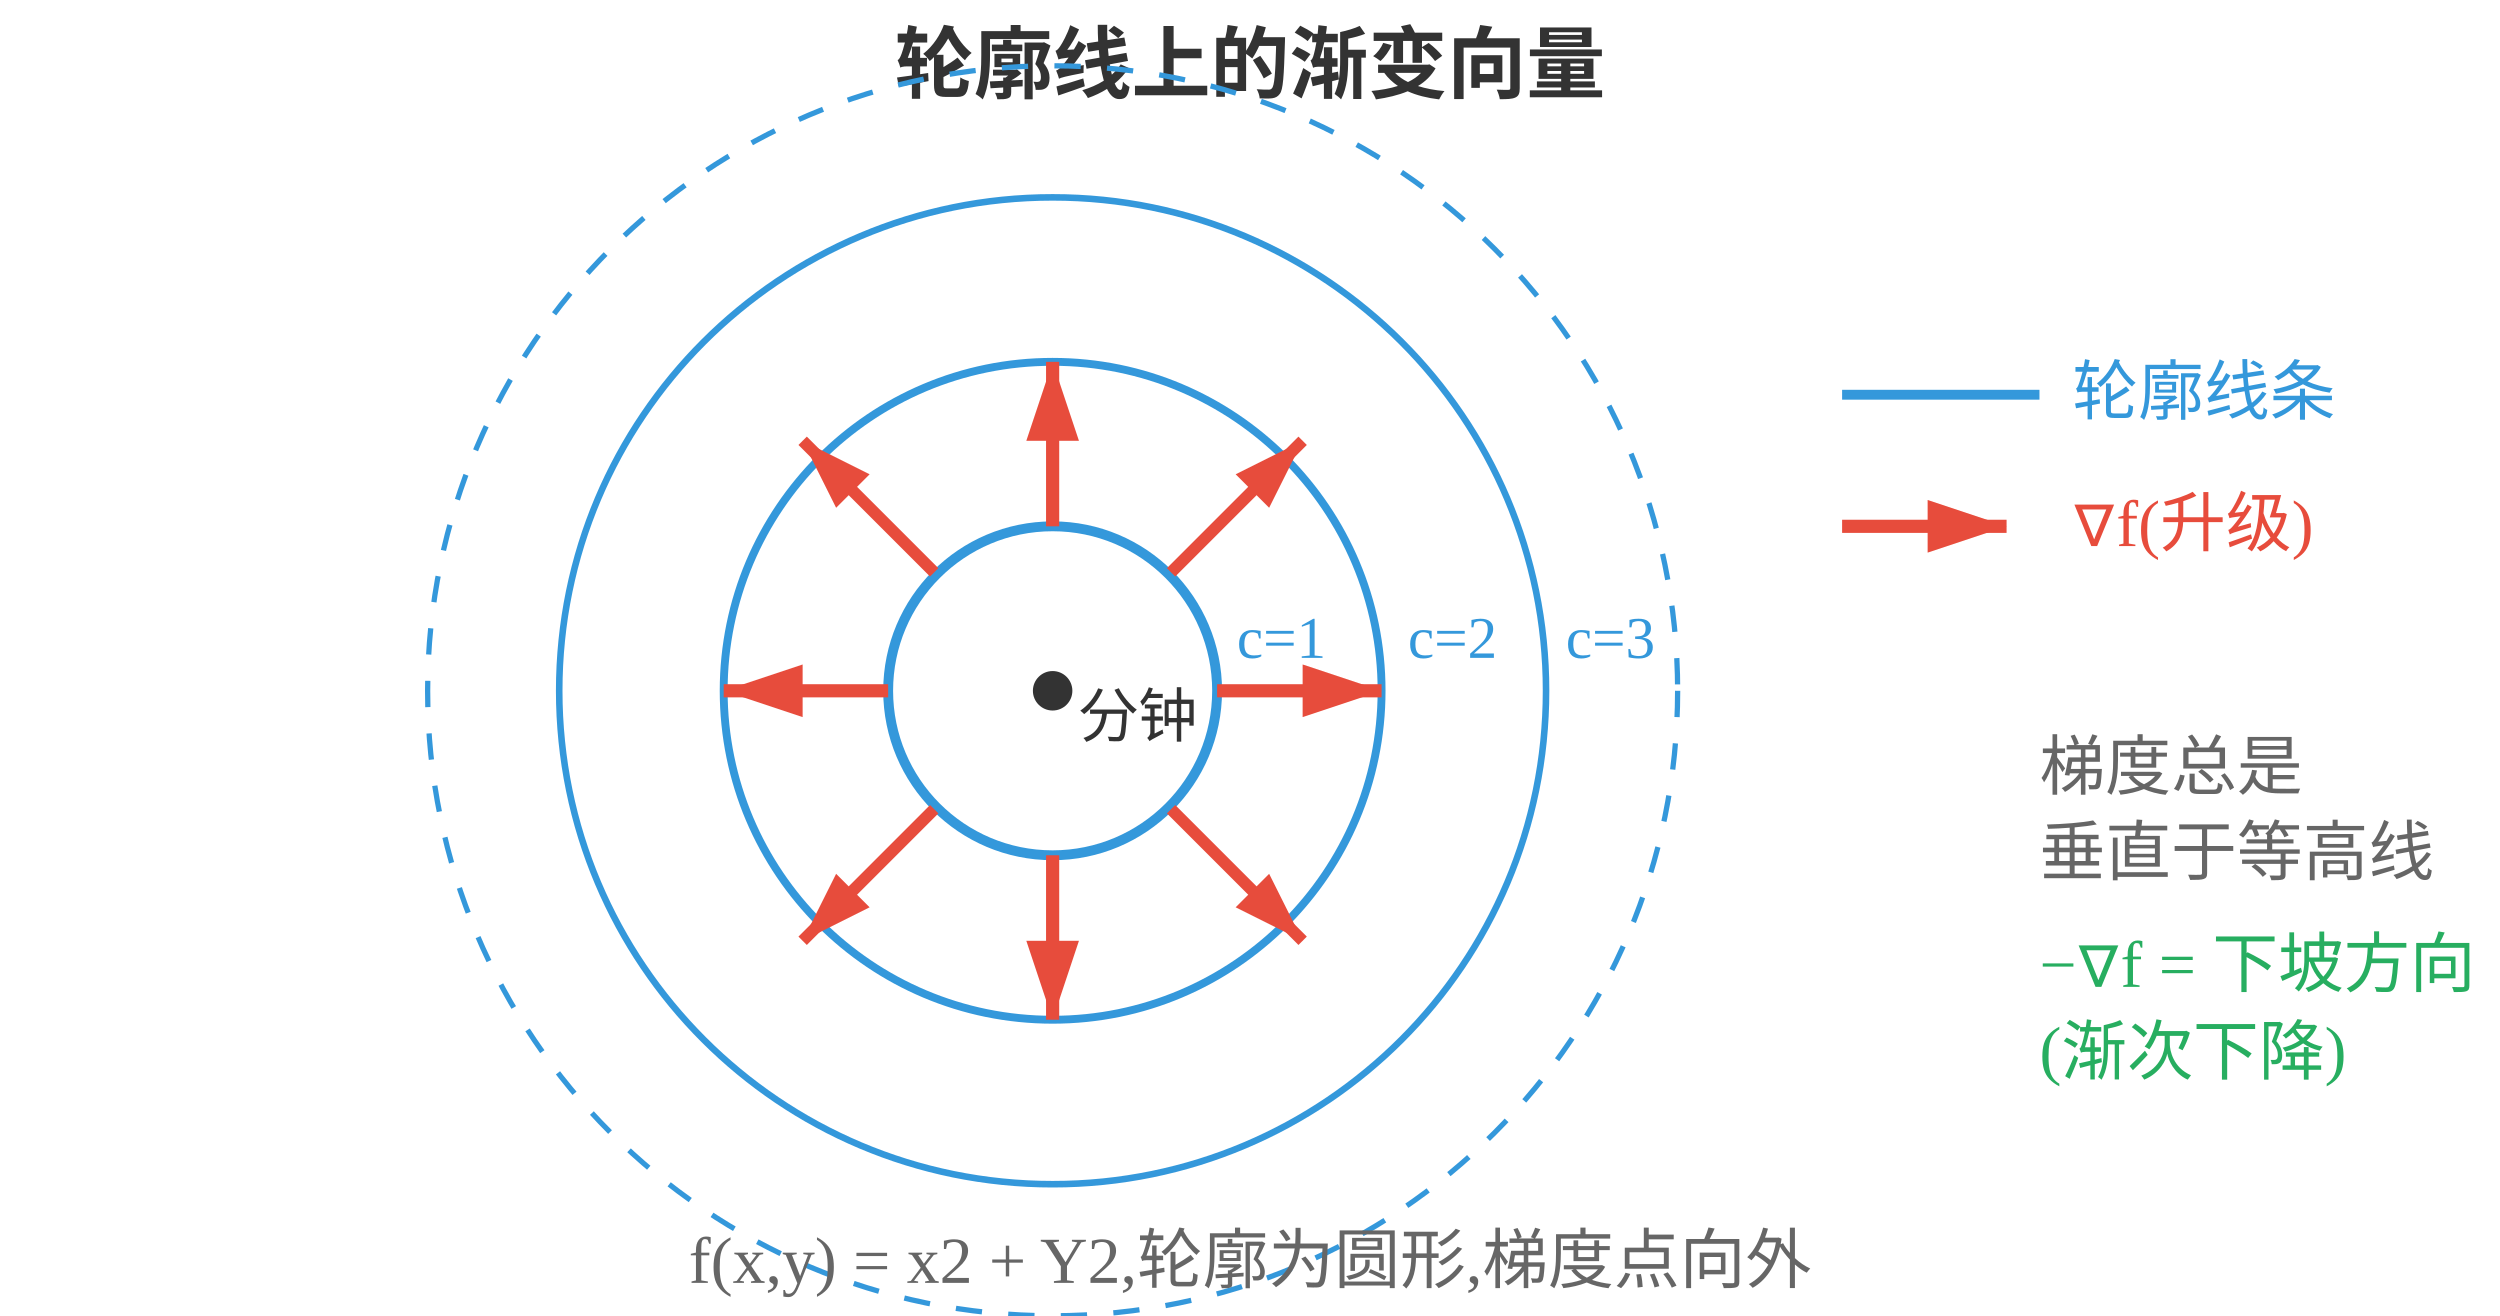
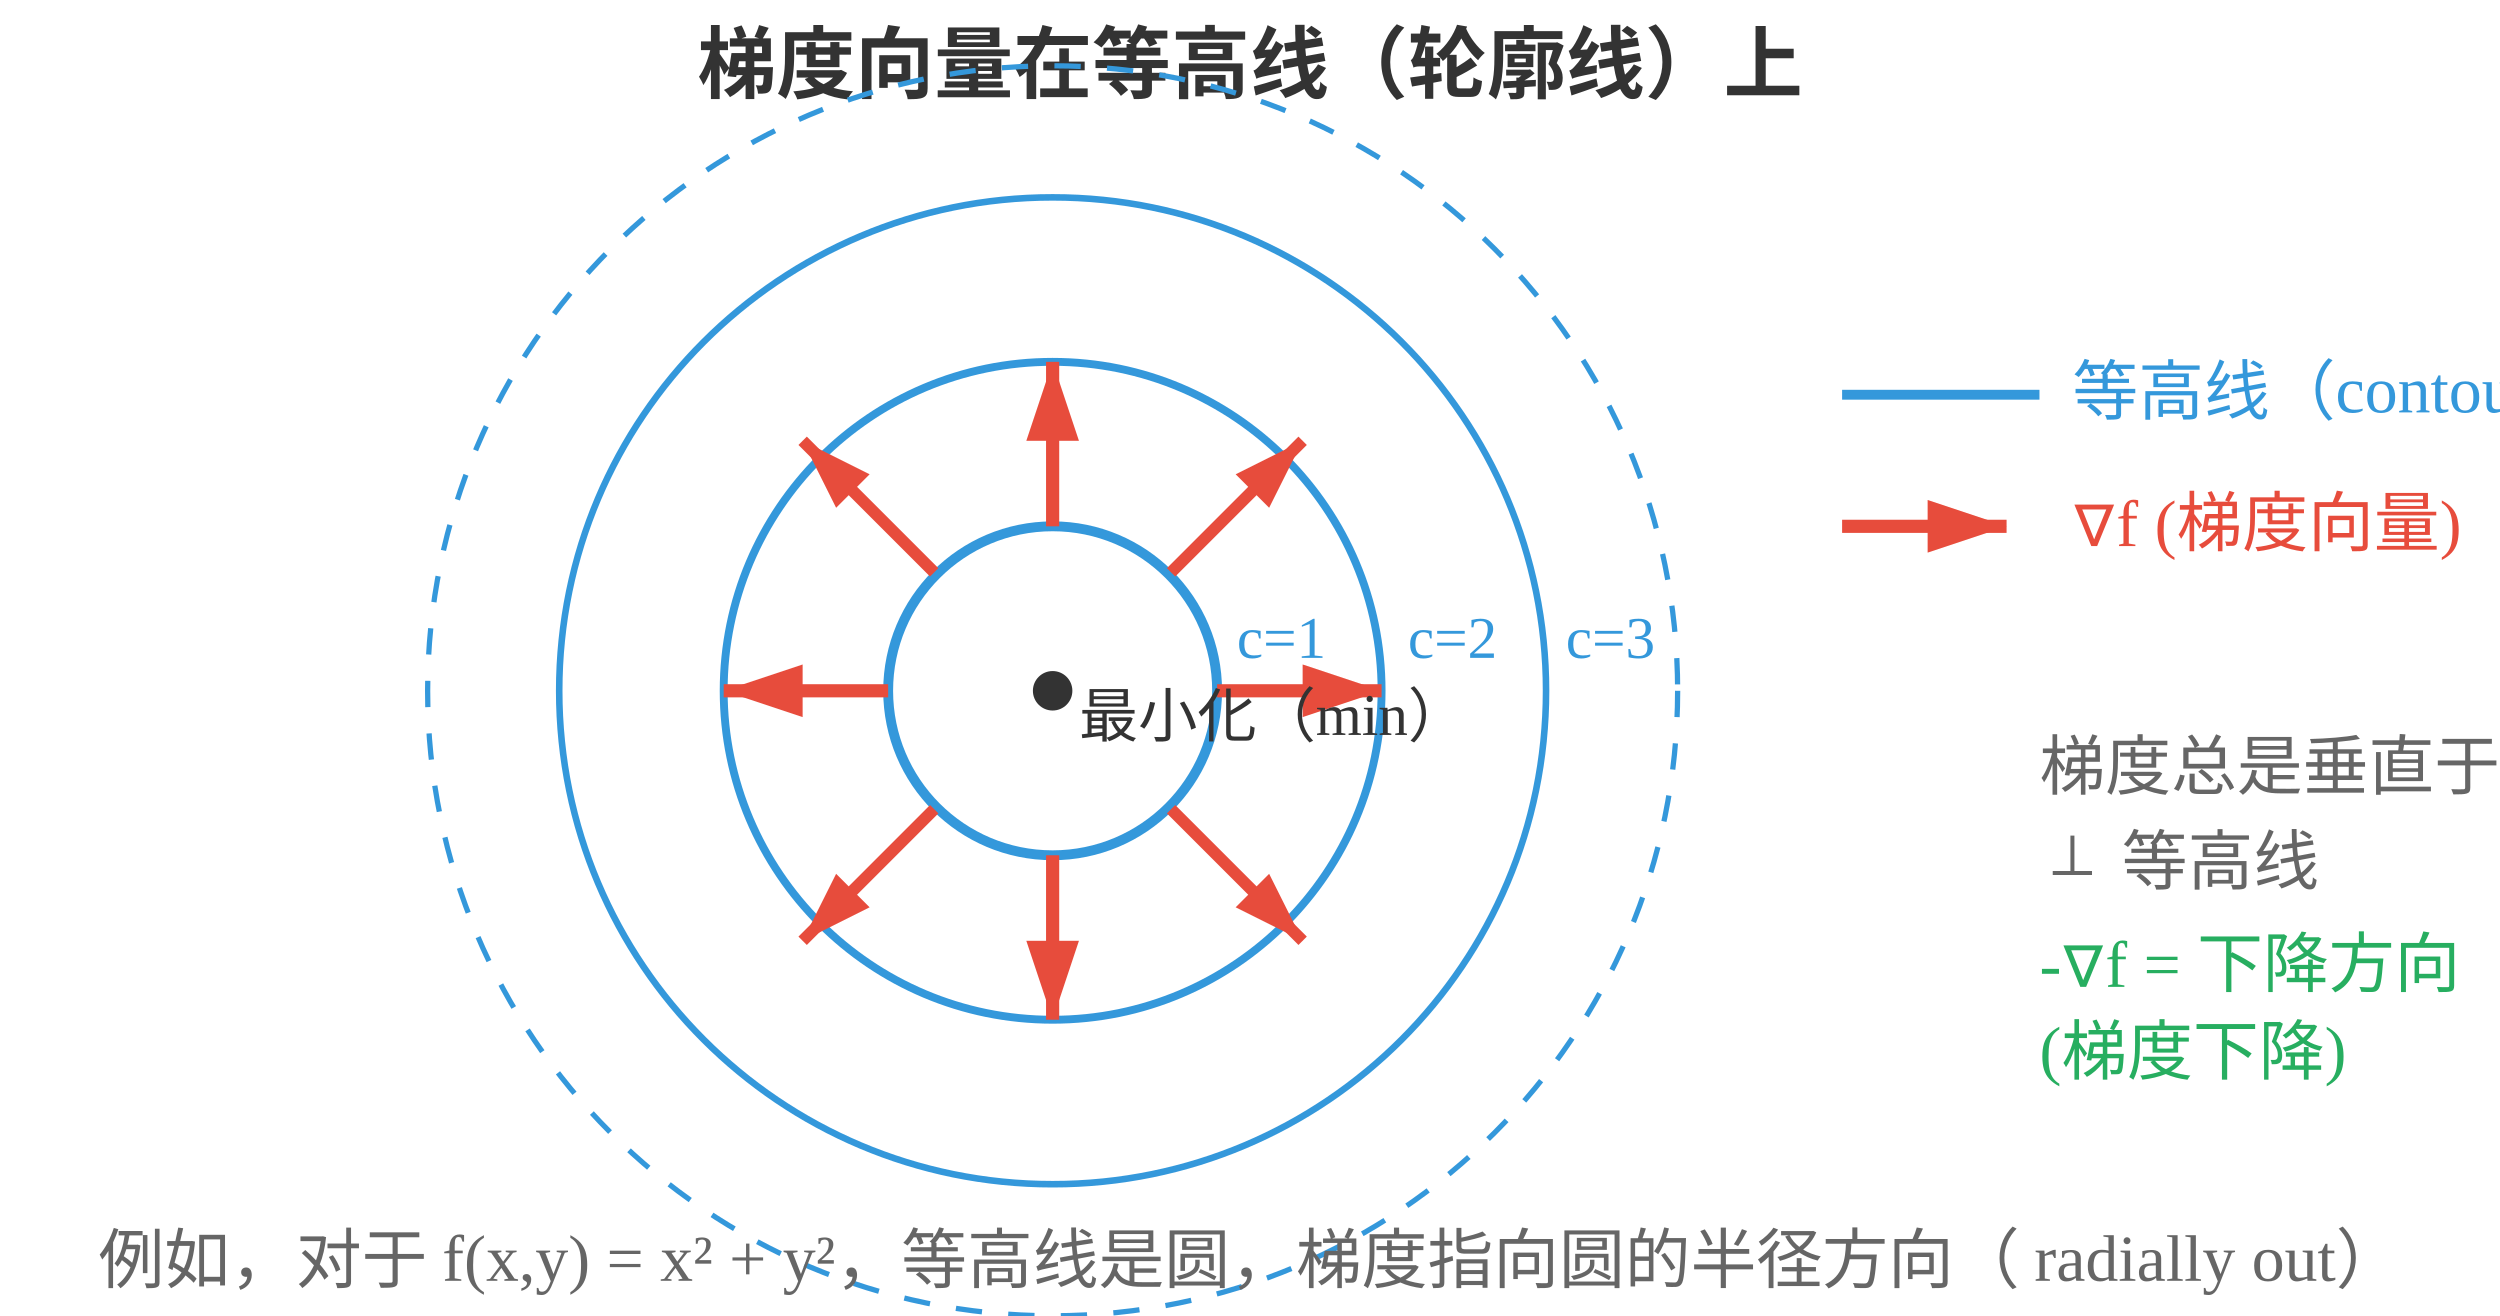
<svg xmlns="http://www.w3.org/2000/svg" width="380" height="200">
  <defs>
    <marker id="gc-r" markerWidth="6" markerHeight="4" refX="6" refY="2" orient="auto">
      <path d="M0,0 L6,2 L0,4" fill="#e74c3c" />
    </marker>
  </defs>
-   <text x="190" y="14" text-anchor="middle" fill="#333" font-size="12" font-weight="bold">轮廓线上的渐变向量</text>
+   <text x="190" y="14" text-anchor="middle" fill="#333" font-size="12" font-weight="bold">梯度向量在等高线（轮廓线）上</text>
  <ellipse cx="160" cy="105" rx="25" ry="25" fill="none" stroke="#3498db" stroke-width="1.5" />
  <text x="188" y="100" fill="#3498db" font-size="9">c=1</text>
  <ellipse cx="160" cy="105" rx="50" ry="50" fill="none" stroke="#3498db" stroke-width="1.2" />
  <text x="214" y="100" fill="#3498db" font-size="9">c=2</text>
  <ellipse cx="160" cy="105" rx="75" ry="75" fill="none" stroke="#3498db" stroke-width="1" />
  <text x="238" y="100" fill="#3498db" font-size="9">c=3</text>
  <ellipse cx="160" cy="105" rx="95" ry="95" fill="none" stroke="#3498db" stroke-width="0.8" stroke-dasharray="4" />
  <line x1="185" y1="105" x2="210" y2="105" stroke="#e74c3c" stroke-width="2" marker-end="url(#gc-r)" />
  <line x1="160" y1="80" x2="160" y2="55" stroke="#e74c3c" stroke-width="2" marker-end="url(#gc-r)" />
  <line x1="135" y1="105" x2="110" y2="105" stroke="#e74c3c" stroke-width="2" marker-end="url(#gc-r)" />
  <line x1="160" y1="130" x2="160" y2="155" stroke="#e74c3c" stroke-width="2" marker-end="url(#gc-r)" />
  <line x1="178" y1="87" x2="198" y2="67" stroke="#e74c3c" stroke-width="1.8" marker-end="url(#gc-r)" />
  <line x1="142" y1="123" x2="122" y2="143" stroke="#e74c3c" stroke-width="1.8" marker-end="url(#gc-r)" />
  <line x1="178" y1="123" x2="198" y2="143" stroke="#e74c3c" stroke-width="1.8" marker-end="url(#gc-r)" />
  <line x1="142" y1="87" x2="122" y2="67" stroke="#e74c3c" stroke-width="1.8" marker-end="url(#gc-r)" />
  <circle cx="160" cy="105" r="3" fill="#333" />
-   <text x="164" y="112" fill="#333" font-size="9">分钟</text>
+   <text x="164" y="112" fill="#333" font-size="9">最小化（min）</text>
  <line x1="280" y1="60" x2="310" y2="60" stroke="#3498db" stroke-width="1.5" />
-   <text x="315" y="63" fill="#3498db" font-size="10">轮廓线条</text>
+   <text x="315" y="63" fill="#3498db" font-size="10">等高线（contour lines）</text>
  <line x1="280" y1="80" x2="305" y2="80" stroke="#e74c3c" stroke-width="2" marker-end="url(#gc-r)" />
-   <text x="315" y="83" fill="#e74c3c" font-size="10">∇f(升级)</text>
-   <text x="310" y="120" fill="#666" font-size="10">梯度总是</text>
-   <text x="310" y="133" fill="#666" font-size="10">垂直于等高线</text>
-   <text x="310" y="150" fill="#27ae60" font-size="10">−∇f = 下坡方向</text>
-   <text x="310" y="163" fill="#27ae60" font-size="10">(渐次下降)</text>
-   <text x="190" y="195" text-anchor="middle" fill="#666" font-size="10">f(x,y) = x2 + Y2,轮廓为圆形,梯度点向外</text>
+   <text x="315" y="83" fill="#e74c3c" font-size="10">∇f (梯度向量) </text>
+   <text x="310" y="120" fill="#666" font-size="10">梯度总是垂直于等高线</text>
+   <text x="310" y="133" fill="#666" font-size="10">⊥ 等高线</text>
+   <text x="310" y="150" fill="#27ae60" font-size="10">-∇f = 下降方向（downhill）</text>
+   <text x="310" y="163" fill="#27ae60" font-size="10">(梯度下降) </text>
+   <text x="190" y="195" text-anchor="middle" fill="#666" font-size="10">例如，对于 f(x,y) = x² + y²，等高线是圆，梯度指向圆的半径方向（ radially out）</text>
</svg>
